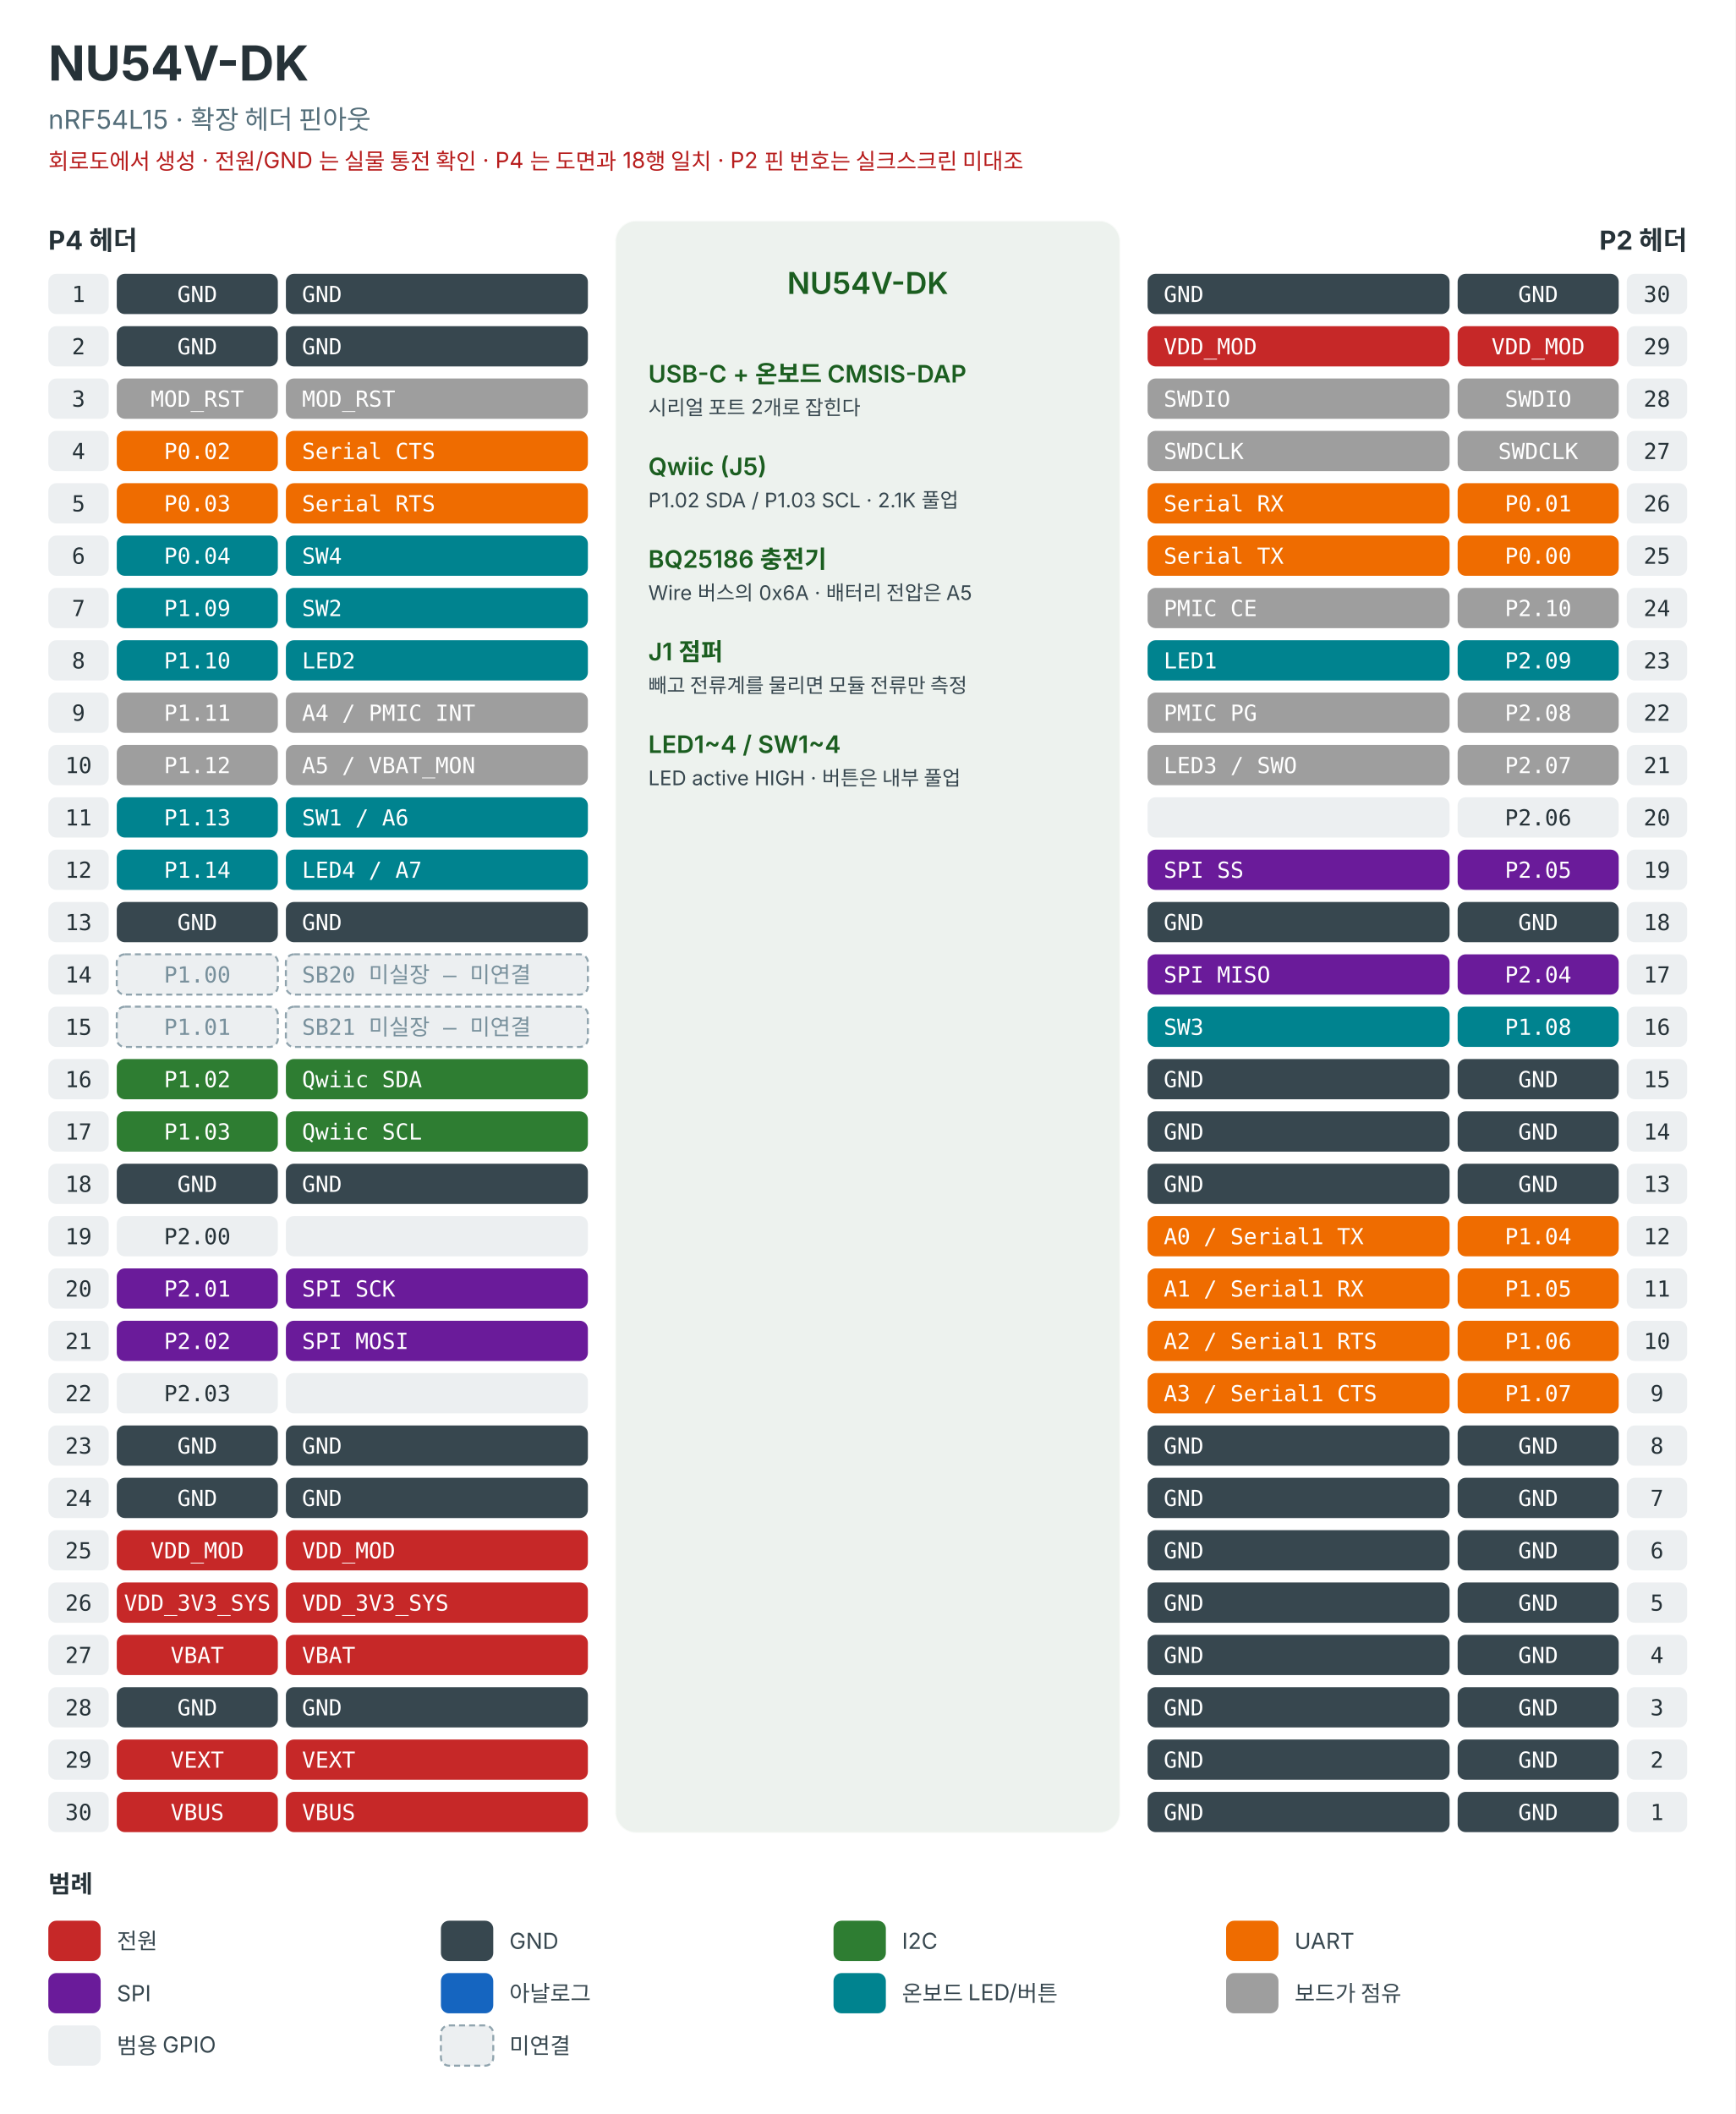
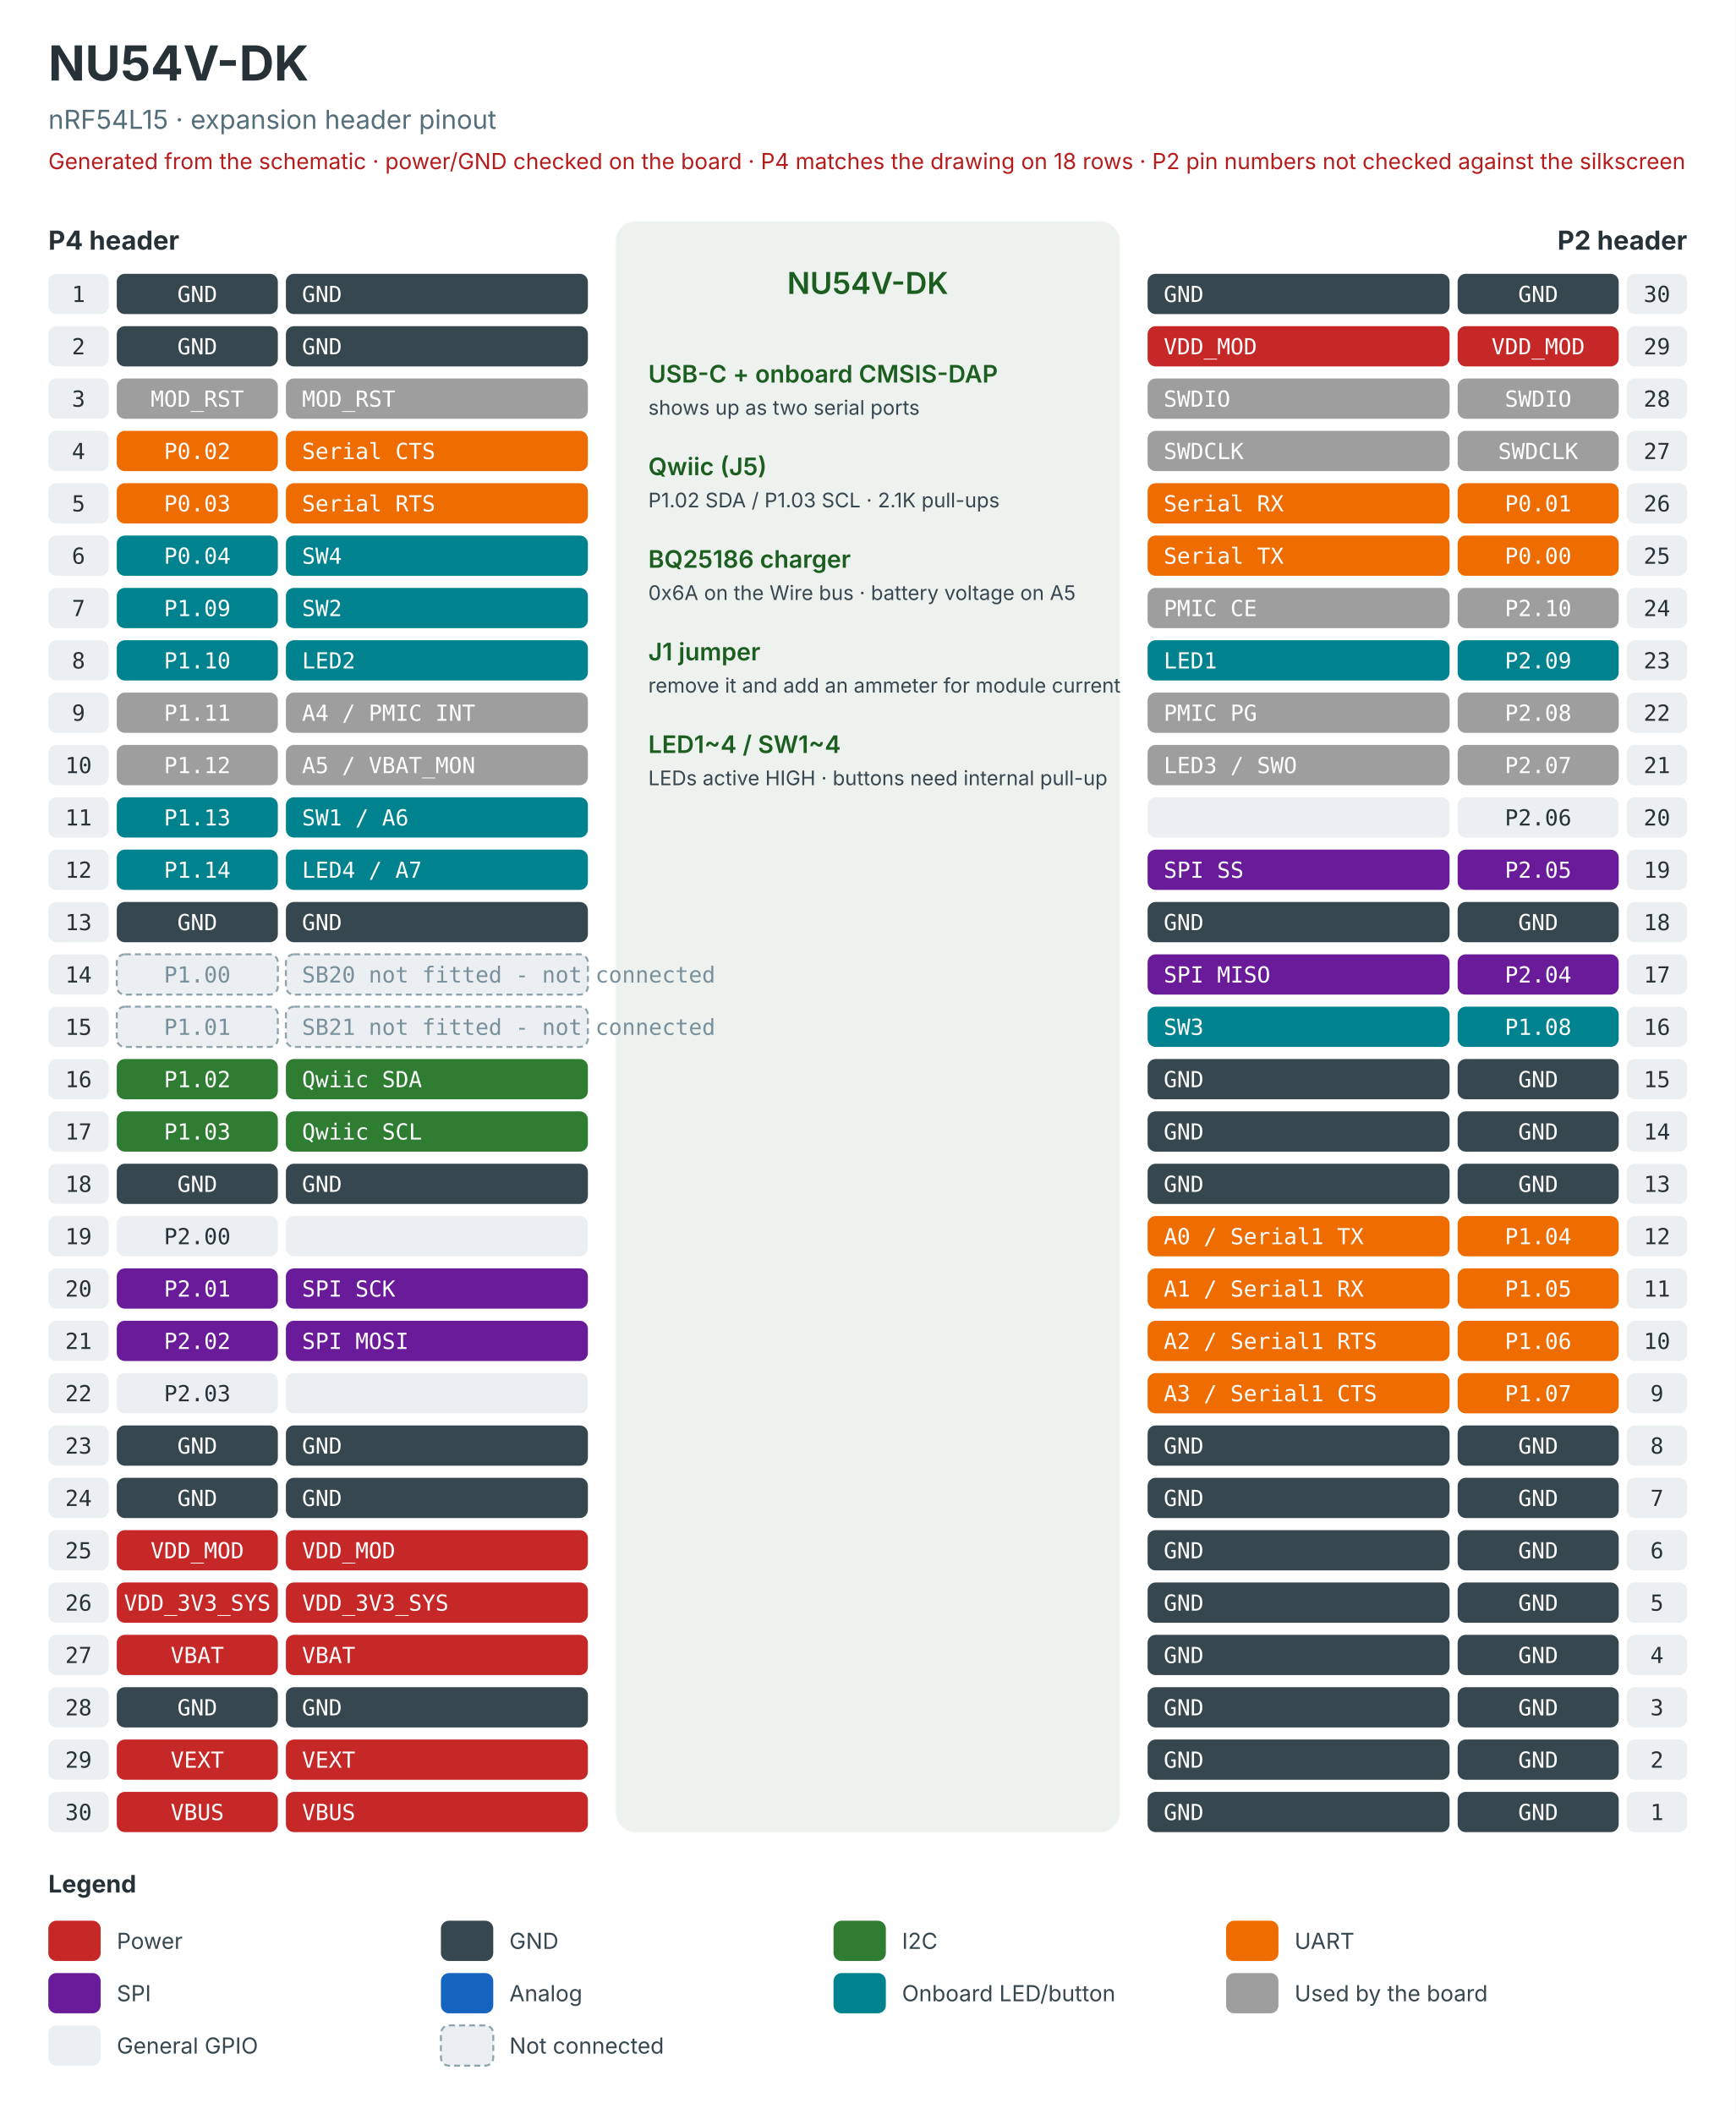
<svg xmlns="http://www.w3.org/2000/svg" width="862" height="1050" viewBox="0 0 862 1050" font-family="system-ui,-apple-system,sans-serif">
  <rect width="862" height="1050" fill="#ffffff" />
  <text x="24" y="40" font-size="24" font-weight="700" fill="#263238">NU54V-DK</text>
-   <text x="24" y="64" font-size="13" fill="#546e7a">nRF54L15 · 확장 헤더 핀아웃</text>
-   <text x="24" y="84" font-size="11" fill="#b71c1c">회로도에서 생성 · 전원/GND 는 실물 통전 확인 · P4 는 도면과 18행 일치 · P2 핀 번호는 실크스크린 미대조</text>
+   <text x="24" y="64" font-size="13" fill="#546e7a">nRF54L15 · expansion header pinout</text>
+   <text x="24" y="84" font-size="11" fill="#b71c1c">Generated from the schematic · power/GND checked on the board · P4 matches the drawing on 18 rows · P2 pin numbers not checked against the silkscreen</text>
  <rect x="306" y="110" width="250" height="800" rx="10" fill="#1b5e20" opacity="0.08" stroke="#1b5e20" stroke-opacity="0.35" />
  <text x="431.0" y="146" text-anchor="middle" font-size="15" font-weight="600" fill="#1b5e20">NU54V-DK</text>
-   <text x="322" y="190" font-size="12" font-weight="600" fill="#1b5e20">USB-C + 온보드 CMSIS-DAP</text>
-   <text x="322" y="206" font-size="10" fill="#37474f">시리얼 포트 2개로 잡힌다</text>
+   <text x="322" y="190" font-size="12" font-weight="600" fill="#1b5e20">USB-C + onboard CMSIS-DAP</text>
+   <text x="322" y="206" font-size="10" fill="#37474f">shows up as two serial ports</text>
  <text x="322" y="236" font-size="12" font-weight="600" fill="#1b5e20">Qwiic (J5)</text>
-   <text x="322" y="252" font-size="10" fill="#37474f">P1.02 SDA / P1.03 SCL · 2.1K 풀업</text>
-   <text x="322" y="282" font-size="12" font-weight="600" fill="#1b5e20">BQ25186 충전기</text>
-   <text x="322" y="298" font-size="10" fill="#37474f">Wire 버스의 0x6A · 배터리 전압은 A5</text>
-   <text x="322" y="328" font-size="12" font-weight="600" fill="#1b5e20">J1 점퍼</text>
-   <text x="322" y="344" font-size="10" fill="#37474f">빼고 전류계를 물리면 모듈 전류만 측정</text>
+   <text x="322" y="252" font-size="10" fill="#37474f">P1.02 SDA / P1.03 SCL · 2.1K pull-ups</text>
+   <text x="322" y="282" font-size="12" font-weight="600" fill="#1b5e20">BQ25186 charger</text>
+   <text x="322" y="298" font-size="10" fill="#37474f">0x6A on the Wire bus · battery voltage on A5</text>
+   <text x="322" y="328" font-size="12" font-weight="600" fill="#1b5e20">J1 jumper</text>
+   <text x="322" y="344" font-size="10" fill="#37474f">remove it and add an ammeter for module current</text>
  <text x="322" y="374" font-size="12" font-weight="600" fill="#1b5e20">LED1~4 / SW1~4</text>
-   <text x="322" y="390" font-size="10" fill="#37474f">LED active HIGH · 버튼은 내부 풀업</text>
-   <text x="24" y="124" text-anchor="start" font-size="13" font-weight="700" fill="#263238">P4 헤더</text>
+   <text x="322" y="390" font-size="10" fill="#37474f">LEDs active HIGH · buttons need internal pull-up</text>
+   <text x="24" y="124" text-anchor="start" font-size="13" font-weight="700" fill="#263238">P4 header</text>
  <rect x="24" y="136" width="30" height="20" rx="4" fill="#eceff1" />
  <text x="39.0" y="150.0" text-anchor="middle" font-family="ui-monospace,Menlo,Consolas,monospace" font-size="11" fill="#263238">1</text>
  <rect x="58" y="136" width="80" height="20" rx="4" fill="#37474f" />
  <text x="98.0" y="150.0" text-anchor="middle" font-family="ui-monospace,Menlo,Consolas,monospace" font-size="11" fill="#ffffff">GND</text>
  <rect x="142" y="136" width="150" height="20" rx="4" fill="#37474f" />
  <text x="150" y="150.0" text-anchor="start" font-family="ui-monospace,Menlo,Consolas,monospace" font-size="11" fill="#ffffff">GND</text>
  <rect x="24" y="162" width="30" height="20" rx="4" fill="#eceff1" />
  <text x="39.0" y="176.0" text-anchor="middle" font-family="ui-monospace,Menlo,Consolas,monospace" font-size="11" fill="#263238">2</text>
  <rect x="58" y="162" width="80" height="20" rx="4" fill="#37474f" />
  <text x="98.0" y="176.0" text-anchor="middle" font-family="ui-monospace,Menlo,Consolas,monospace" font-size="11" fill="#ffffff">GND</text>
  <rect x="142" y="162" width="150" height="20" rx="4" fill="#37474f" />
  <text x="150" y="176.0" text-anchor="start" font-family="ui-monospace,Menlo,Consolas,monospace" font-size="11" fill="#ffffff">GND</text>
  <rect x="24" y="188" width="30" height="20" rx="4" fill="#eceff1" />
  <text x="39.0" y="202.0" text-anchor="middle" font-family="ui-monospace,Menlo,Consolas,monospace" font-size="11" fill="#263238">3</text>
  <rect x="58" y="188" width="80" height="20" rx="4" fill="#9e9e9e" />
  <text x="98.0" y="202.0" text-anchor="middle" font-family="ui-monospace,Menlo,Consolas,monospace" font-size="11" fill="#ffffff">MOD_RST</text>
  <rect x="142" y="188" width="150" height="20" rx="4" fill="#9e9e9e" />
  <text x="150" y="202.0" text-anchor="start" font-family="ui-monospace,Menlo,Consolas,monospace" font-size="11" fill="#ffffff">MOD_RST</text>
  <rect x="24" y="214" width="30" height="20" rx="4" fill="#eceff1" />
  <text x="39.0" y="228.0" text-anchor="middle" font-family="ui-monospace,Menlo,Consolas,monospace" font-size="11" fill="#263238">4</text>
  <rect x="58" y="214" width="80" height="20" rx="4" fill="#ef6c00" />
  <text x="98.0" y="228.0" text-anchor="middle" font-family="ui-monospace,Menlo,Consolas,monospace" font-size="11" fill="#ffffff">P0.02</text>
  <rect x="142" y="214" width="150" height="20" rx="4" fill="#ef6c00" />
  <text x="150" y="228.0" text-anchor="start" font-family="ui-monospace,Menlo,Consolas,monospace" font-size="11" fill="#ffffff">Serial CTS</text>
  <rect x="24" y="240" width="30" height="20" rx="4" fill="#eceff1" />
  <text x="39.0" y="254.0" text-anchor="middle" font-family="ui-monospace,Menlo,Consolas,monospace" font-size="11" fill="#263238">5</text>
  <rect x="58" y="240" width="80" height="20" rx="4" fill="#ef6c00" />
  <text x="98.0" y="254.0" text-anchor="middle" font-family="ui-monospace,Menlo,Consolas,monospace" font-size="11" fill="#ffffff">P0.03</text>
  <rect x="142" y="240" width="150" height="20" rx="4" fill="#ef6c00" />
  <text x="150" y="254.0" text-anchor="start" font-family="ui-monospace,Menlo,Consolas,monospace" font-size="11" fill="#ffffff">Serial RTS</text>
  <rect x="24" y="266" width="30" height="20" rx="4" fill="#eceff1" />
  <text x="39.0" y="280.0" text-anchor="middle" font-family="ui-monospace,Menlo,Consolas,monospace" font-size="11" fill="#263238">6</text>
  <rect x="58" y="266" width="80" height="20" rx="4" fill="#00838f" />
  <text x="98.0" y="280.0" text-anchor="middle" font-family="ui-monospace,Menlo,Consolas,monospace" font-size="11" fill="#ffffff">P0.04</text>
  <rect x="142" y="266" width="150" height="20" rx="4" fill="#00838f" />
  <text x="150" y="280.0" text-anchor="start" font-family="ui-monospace,Menlo,Consolas,monospace" font-size="11" fill="#ffffff">SW4</text>
  <rect x="24" y="292" width="30" height="20" rx="4" fill="#eceff1" />
  <text x="39.0" y="306.0" text-anchor="middle" font-family="ui-monospace,Menlo,Consolas,monospace" font-size="11" fill="#263238">7</text>
  <rect x="58" y="292" width="80" height="20" rx="4" fill="#00838f" />
  <text x="98.0" y="306.0" text-anchor="middle" font-family="ui-monospace,Menlo,Consolas,monospace" font-size="11" fill="#ffffff">P1.09</text>
  <rect x="142" y="292" width="150" height="20" rx="4" fill="#00838f" />
  <text x="150" y="306.0" text-anchor="start" font-family="ui-monospace,Menlo,Consolas,monospace" font-size="11" fill="#ffffff">SW2</text>
  <rect x="24" y="318" width="30" height="20" rx="4" fill="#eceff1" />
  <text x="39.0" y="332.0" text-anchor="middle" font-family="ui-monospace,Menlo,Consolas,monospace" font-size="11" fill="#263238">8</text>
  <rect x="58" y="318" width="80" height="20" rx="4" fill="#00838f" />
  <text x="98.0" y="332.0" text-anchor="middle" font-family="ui-monospace,Menlo,Consolas,monospace" font-size="11" fill="#ffffff">P1.10</text>
  <rect x="142" y="318" width="150" height="20" rx="4" fill="#00838f" />
  <text x="150" y="332.0" text-anchor="start" font-family="ui-monospace,Menlo,Consolas,monospace" font-size="11" fill="#ffffff">LED2</text>
  <rect x="24" y="344" width="30" height="20" rx="4" fill="#eceff1" />
  <text x="39.0" y="358.0" text-anchor="middle" font-family="ui-monospace,Menlo,Consolas,monospace" font-size="11" fill="#263238">9</text>
  <rect x="58" y="344" width="80" height="20" rx="4" fill="#9e9e9e" />
  <text x="98.0" y="358.0" text-anchor="middle" font-family="ui-monospace,Menlo,Consolas,monospace" font-size="11" fill="#ffffff">P1.11</text>
  <rect x="142" y="344" width="150" height="20" rx="4" fill="#9e9e9e" />
  <text x="150" y="358.0" text-anchor="start" font-family="ui-monospace,Menlo,Consolas,monospace" font-size="11" fill="#ffffff">A4 / PMIC INT</text>
  <rect x="24" y="370" width="30" height="20" rx="4" fill="#eceff1" />
  <text x="39.0" y="384.0" text-anchor="middle" font-family="ui-monospace,Menlo,Consolas,monospace" font-size="11" fill="#263238">10</text>
  <rect x="58" y="370" width="80" height="20" rx="4" fill="#9e9e9e" />
  <text x="98.0" y="384.0" text-anchor="middle" font-family="ui-monospace,Menlo,Consolas,monospace" font-size="11" fill="#ffffff">P1.12</text>
  <rect x="142" y="370" width="150" height="20" rx="4" fill="#9e9e9e" />
  <text x="150" y="384.0" text-anchor="start" font-family="ui-monospace,Menlo,Consolas,monospace" font-size="11" fill="#ffffff">A5 / VBAT_MON</text>
  <rect x="24" y="396" width="30" height="20" rx="4" fill="#eceff1" />
  <text x="39.0" y="410.0" text-anchor="middle" font-family="ui-monospace,Menlo,Consolas,monospace" font-size="11" fill="#263238">11</text>
  <rect x="58" y="396" width="80" height="20" rx="4" fill="#00838f" />
  <text x="98.0" y="410.0" text-anchor="middle" font-family="ui-monospace,Menlo,Consolas,monospace" font-size="11" fill="#ffffff">P1.13</text>
  <rect x="142" y="396" width="150" height="20" rx="4" fill="#00838f" />
  <text x="150" y="410.0" text-anchor="start" font-family="ui-monospace,Menlo,Consolas,monospace" font-size="11" fill="#ffffff">SW1 / A6</text>
  <rect x="24" y="422" width="30" height="20" rx="4" fill="#eceff1" />
  <text x="39.0" y="436.0" text-anchor="middle" font-family="ui-monospace,Menlo,Consolas,monospace" font-size="11" fill="#263238">12</text>
  <rect x="58" y="422" width="80" height="20" rx="4" fill="#00838f" />
  <text x="98.0" y="436.0" text-anchor="middle" font-family="ui-monospace,Menlo,Consolas,monospace" font-size="11" fill="#ffffff">P1.14</text>
  <rect x="142" y="422" width="150" height="20" rx="4" fill="#00838f" />
  <text x="150" y="436.0" text-anchor="start" font-family="ui-monospace,Menlo,Consolas,monospace" font-size="11" fill="#ffffff">LED4 / A7</text>
  <rect x="24" y="448" width="30" height="20" rx="4" fill="#eceff1" />
  <text x="39.0" y="462.0" text-anchor="middle" font-family="ui-monospace,Menlo,Consolas,monospace" font-size="11" fill="#263238">13</text>
  <rect x="58" y="448" width="80" height="20" rx="4" fill="#37474f" />
  <text x="98.0" y="462.0" text-anchor="middle" font-family="ui-monospace,Menlo,Consolas,monospace" font-size="11" fill="#ffffff">GND</text>
  <rect x="142" y="448" width="150" height="20" rx="4" fill="#37474f" />
  <text x="150" y="462.0" text-anchor="start" font-family="ui-monospace,Menlo,Consolas,monospace" font-size="11" fill="#ffffff">GND</text>
  <rect x="24" y="474" width="30" height="20" rx="4" fill="#eceff1" />
  <text x="39.0" y="488.0" text-anchor="middle" font-family="ui-monospace,Menlo,Consolas,monospace" font-size="11" fill="#263238">14</text>
  <rect x="58" y="474" width="80" height="20" rx="4" fill="#eceff1" stroke="#90a4ae" stroke-width="1" stroke-dasharray="3 2" />
  <text x="98.0" y="488.0" text-anchor="middle" font-family="ui-monospace,Menlo,Consolas,monospace" font-size="11" fill="#78909c">P1.00</text>
  <rect x="142" y="474" width="150" height="20" rx="4" fill="#eceff1" stroke="#90a4ae" stroke-width="1" stroke-dasharray="3 2" />
-   <text x="150" y="488.0" text-anchor="start" font-family="ui-monospace,Menlo,Consolas,monospace" font-size="11" fill="#78909c">SB20 미실장 — 미연결</text>
+   <text x="150" y="488.0" text-anchor="start" font-family="ui-monospace,Menlo,Consolas,monospace" font-size="11" fill="#78909c">SB20 not fitted - not connected</text>
  <rect x="24" y="500" width="30" height="20" rx="4" fill="#eceff1" />
  <text x="39.0" y="514.0" text-anchor="middle" font-family="ui-monospace,Menlo,Consolas,monospace" font-size="11" fill="#263238">15</text>
  <rect x="58" y="500" width="80" height="20" rx="4" fill="#eceff1" stroke="#90a4ae" stroke-width="1" stroke-dasharray="3 2" />
  <text x="98.0" y="514.0" text-anchor="middle" font-family="ui-monospace,Menlo,Consolas,monospace" font-size="11" fill="#78909c">P1.01</text>
  <rect x="142" y="500" width="150" height="20" rx="4" fill="#eceff1" stroke="#90a4ae" stroke-width="1" stroke-dasharray="3 2" />
-   <text x="150" y="514.0" text-anchor="start" font-family="ui-monospace,Menlo,Consolas,monospace" font-size="11" fill="#78909c">SB21 미실장 — 미연결</text>
+   <text x="150" y="514.0" text-anchor="start" font-family="ui-monospace,Menlo,Consolas,monospace" font-size="11" fill="#78909c">SB21 not fitted - not connected</text>
  <rect x="24" y="526" width="30" height="20" rx="4" fill="#eceff1" />
  <text x="39.0" y="540.0" text-anchor="middle" font-family="ui-monospace,Menlo,Consolas,monospace" font-size="11" fill="#263238">16</text>
  <rect x="58" y="526" width="80" height="20" rx="4" fill="#2e7d32" />
  <text x="98.0" y="540.0" text-anchor="middle" font-family="ui-monospace,Menlo,Consolas,monospace" font-size="11" fill="#ffffff">P1.02</text>
  <rect x="142" y="526" width="150" height="20" rx="4" fill="#2e7d32" />
  <text x="150" y="540.0" text-anchor="start" font-family="ui-monospace,Menlo,Consolas,monospace" font-size="11" fill="#ffffff">Qwiic SDA</text>
  <rect x="24" y="552" width="30" height="20" rx="4" fill="#eceff1" />
  <text x="39.0" y="566.0" text-anchor="middle" font-family="ui-monospace,Menlo,Consolas,monospace" font-size="11" fill="#263238">17</text>
  <rect x="58" y="552" width="80" height="20" rx="4" fill="#2e7d32" />
  <text x="98.0" y="566.0" text-anchor="middle" font-family="ui-monospace,Menlo,Consolas,monospace" font-size="11" fill="#ffffff">P1.03</text>
  <rect x="142" y="552" width="150" height="20" rx="4" fill="#2e7d32" />
  <text x="150" y="566.0" text-anchor="start" font-family="ui-monospace,Menlo,Consolas,monospace" font-size="11" fill="#ffffff">Qwiic SCL</text>
  <rect x="24" y="578" width="30" height="20" rx="4" fill="#eceff1" />
  <text x="39.0" y="592.0" text-anchor="middle" font-family="ui-monospace,Menlo,Consolas,monospace" font-size="11" fill="#263238">18</text>
  <rect x="58" y="578" width="80" height="20" rx="4" fill="#37474f" />
  <text x="98.0" y="592.0" text-anchor="middle" font-family="ui-monospace,Menlo,Consolas,monospace" font-size="11" fill="#ffffff">GND</text>
  <rect x="142" y="578" width="150" height="20" rx="4" fill="#37474f" />
  <text x="150" y="592.0" text-anchor="start" font-family="ui-monospace,Menlo,Consolas,monospace" font-size="11" fill="#ffffff">GND</text>
  <rect x="24" y="604" width="30" height="20" rx="4" fill="#eceff1" />
  <text x="39.0" y="618.0" text-anchor="middle" font-family="ui-monospace,Menlo,Consolas,monospace" font-size="11" fill="#263238">19</text>
  <rect x="58" y="604" width="80" height="20" rx="4" fill="#eceff1" />
  <text x="98.0" y="618.0" text-anchor="middle" font-family="ui-monospace,Menlo,Consolas,monospace" font-size="11" fill="#263238">P2.00</text>
  <rect x="142" y="604" width="150" height="20" rx="4" fill="#eceff1" />
  <text x="150" y="618.0" text-anchor="start" font-family="ui-monospace,Menlo,Consolas,monospace" font-size="11" fill="#263238" />
  <rect x="24" y="630" width="30" height="20" rx="4" fill="#eceff1" />
  <text x="39.0" y="644.0" text-anchor="middle" font-family="ui-monospace,Menlo,Consolas,monospace" font-size="11" fill="#263238">20</text>
  <rect x="58" y="630" width="80" height="20" rx="4" fill="#6a1b9a" />
  <text x="98.0" y="644.0" text-anchor="middle" font-family="ui-monospace,Menlo,Consolas,monospace" font-size="11" fill="#ffffff">P2.01</text>
  <rect x="142" y="630" width="150" height="20" rx="4" fill="#6a1b9a" />
  <text x="150" y="644.0" text-anchor="start" font-family="ui-monospace,Menlo,Consolas,monospace" font-size="11" fill="#ffffff">SPI SCK</text>
  <rect x="24" y="656" width="30" height="20" rx="4" fill="#eceff1" />
  <text x="39.0" y="670.0" text-anchor="middle" font-family="ui-monospace,Menlo,Consolas,monospace" font-size="11" fill="#263238">21</text>
  <rect x="58" y="656" width="80" height="20" rx="4" fill="#6a1b9a" />
  <text x="98.0" y="670.0" text-anchor="middle" font-family="ui-monospace,Menlo,Consolas,monospace" font-size="11" fill="#ffffff">P2.02</text>
  <rect x="142" y="656" width="150" height="20" rx="4" fill="#6a1b9a" />
  <text x="150" y="670.0" text-anchor="start" font-family="ui-monospace,Menlo,Consolas,monospace" font-size="11" fill="#ffffff">SPI MOSI</text>
  <rect x="24" y="682" width="30" height="20" rx="4" fill="#eceff1" />
  <text x="39.0" y="696.0" text-anchor="middle" font-family="ui-monospace,Menlo,Consolas,monospace" font-size="11" fill="#263238">22</text>
  <rect x="58" y="682" width="80" height="20" rx="4" fill="#eceff1" />
  <text x="98.0" y="696.0" text-anchor="middle" font-family="ui-monospace,Menlo,Consolas,monospace" font-size="11" fill="#263238">P2.03</text>
  <rect x="142" y="682" width="150" height="20" rx="4" fill="#eceff1" />
  <text x="150" y="696.0" text-anchor="start" font-family="ui-monospace,Menlo,Consolas,monospace" font-size="11" fill="#263238" />
  <rect x="24" y="708" width="30" height="20" rx="4" fill="#eceff1" />
  <text x="39.0" y="722.0" text-anchor="middle" font-family="ui-monospace,Menlo,Consolas,monospace" font-size="11" fill="#263238">23</text>
  <rect x="58" y="708" width="80" height="20" rx="4" fill="#37474f" />
  <text x="98.0" y="722.0" text-anchor="middle" font-family="ui-monospace,Menlo,Consolas,monospace" font-size="11" fill="#ffffff">GND</text>
  <rect x="142" y="708" width="150" height="20" rx="4" fill="#37474f" />
  <text x="150" y="722.0" text-anchor="start" font-family="ui-monospace,Menlo,Consolas,monospace" font-size="11" fill="#ffffff">GND</text>
  <rect x="24" y="734" width="30" height="20" rx="4" fill="#eceff1" />
  <text x="39.0" y="748.0" text-anchor="middle" font-family="ui-monospace,Menlo,Consolas,monospace" font-size="11" fill="#263238">24</text>
  <rect x="58" y="734" width="80" height="20" rx="4" fill="#37474f" />
  <text x="98.0" y="748.0" text-anchor="middle" font-family="ui-monospace,Menlo,Consolas,monospace" font-size="11" fill="#ffffff">GND</text>
  <rect x="142" y="734" width="150" height="20" rx="4" fill="#37474f" />
  <text x="150" y="748.0" text-anchor="start" font-family="ui-monospace,Menlo,Consolas,monospace" font-size="11" fill="#ffffff">GND</text>
  <rect x="24" y="760" width="30" height="20" rx="4" fill="#eceff1" />
  <text x="39.0" y="774.0" text-anchor="middle" font-family="ui-monospace,Menlo,Consolas,monospace" font-size="11" fill="#263238">25</text>
  <rect x="58" y="760" width="80" height="20" rx="4" fill="#c62828" />
  <text x="98.0" y="774.0" text-anchor="middle" font-family="ui-monospace,Menlo,Consolas,monospace" font-size="11" fill="#ffffff">VDD_MOD</text>
  <rect x="142" y="760" width="150" height="20" rx="4" fill="#c62828" />
  <text x="150" y="774.0" text-anchor="start" font-family="ui-monospace,Menlo,Consolas,monospace" font-size="11" fill="#ffffff">VDD_MOD</text>
  <rect x="24" y="786" width="30" height="20" rx="4" fill="#eceff1" />
  <text x="39.0" y="800.0" text-anchor="middle" font-family="ui-monospace,Menlo,Consolas,monospace" font-size="11" fill="#263238">26</text>
  <rect x="58" y="786" width="80" height="20" rx="4" fill="#c62828" />
  <text x="98.0" y="800.0" text-anchor="middle" font-family="ui-monospace,Menlo,Consolas,monospace" font-size="11" fill="#ffffff">VDD_3V3_SYS</text>
  <rect x="142" y="786" width="150" height="20" rx="4" fill="#c62828" />
  <text x="150" y="800.0" text-anchor="start" font-family="ui-monospace,Menlo,Consolas,monospace" font-size="11" fill="#ffffff">VDD_3V3_SYS</text>
  <rect x="24" y="812" width="30" height="20" rx="4" fill="#eceff1" />
  <text x="39.0" y="826.0" text-anchor="middle" font-family="ui-monospace,Menlo,Consolas,monospace" font-size="11" fill="#263238">27</text>
  <rect x="58" y="812" width="80" height="20" rx="4" fill="#c62828" />
  <text x="98.0" y="826.0" text-anchor="middle" font-family="ui-monospace,Menlo,Consolas,monospace" font-size="11" fill="#ffffff">VBAT</text>
  <rect x="142" y="812" width="150" height="20" rx="4" fill="#c62828" />
  <text x="150" y="826.0" text-anchor="start" font-family="ui-monospace,Menlo,Consolas,monospace" font-size="11" fill="#ffffff">VBAT</text>
  <rect x="24" y="838" width="30" height="20" rx="4" fill="#eceff1" />
  <text x="39.0" y="852.0" text-anchor="middle" font-family="ui-monospace,Menlo,Consolas,monospace" font-size="11" fill="#263238">28</text>
  <rect x="58" y="838" width="80" height="20" rx="4" fill="#37474f" />
  <text x="98.0" y="852.0" text-anchor="middle" font-family="ui-monospace,Menlo,Consolas,monospace" font-size="11" fill="#ffffff">GND</text>
  <rect x="142" y="838" width="150" height="20" rx="4" fill="#37474f" />
  <text x="150" y="852.0" text-anchor="start" font-family="ui-monospace,Menlo,Consolas,monospace" font-size="11" fill="#ffffff">GND</text>
  <rect x="24" y="864" width="30" height="20" rx="4" fill="#eceff1" />
  <text x="39.0" y="878.0" text-anchor="middle" font-family="ui-monospace,Menlo,Consolas,monospace" font-size="11" fill="#263238">29</text>
  <rect x="58" y="864" width="80" height="20" rx="4" fill="#c62828" />
  <text x="98.0" y="878.0" text-anchor="middle" font-family="ui-monospace,Menlo,Consolas,monospace" font-size="11" fill="#ffffff">VEXT</text>
  <rect x="142" y="864" width="150" height="20" rx="4" fill="#c62828" />
  <text x="150" y="878.0" text-anchor="start" font-family="ui-monospace,Menlo,Consolas,monospace" font-size="11" fill="#ffffff">VEXT</text>
  <rect x="24" y="890" width="30" height="20" rx="4" fill="#eceff1" />
  <text x="39.0" y="904.0" text-anchor="middle" font-family="ui-monospace,Menlo,Consolas,monospace" font-size="11" fill="#263238">30</text>
  <rect x="58" y="890" width="80" height="20" rx="4" fill="#c62828" />
  <text x="98.0" y="904.0" text-anchor="middle" font-family="ui-monospace,Menlo,Consolas,monospace" font-size="11" fill="#ffffff">VBUS</text>
  <rect x="142" y="890" width="150" height="20" rx="4" fill="#c62828" />
  <text x="150" y="904.0" text-anchor="start" font-family="ui-monospace,Menlo,Consolas,monospace" font-size="11" fill="#ffffff">VBUS</text>
-   <text x="838" y="124" text-anchor="end" font-size="13" font-weight="700" fill="#263238">P2 헤더</text>
+   <text x="838" y="124" text-anchor="end" font-size="13" font-weight="700" fill="#263238">P2 header</text>
  <rect x="808" y="136" width="30" height="20" rx="4" fill="#eceff1" />
  <text x="823.0" y="150.0" text-anchor="middle" font-family="ui-monospace,Menlo,Consolas,monospace" font-size="11" fill="#263238">30</text>
  <rect x="724" y="136" width="80" height="20" rx="4" fill="#37474f" />
  <text x="764.0" y="150.0" text-anchor="middle" font-family="ui-monospace,Menlo,Consolas,monospace" font-size="11" fill="#ffffff">GND</text>
  <rect x="570" y="136" width="150" height="20" rx="4" fill="#37474f" />
  <text x="578" y="150.0" text-anchor="start" font-family="ui-monospace,Menlo,Consolas,monospace" font-size="11" fill="#ffffff">GND</text>
  <rect x="808" y="162" width="30" height="20" rx="4" fill="#eceff1" />
  <text x="823.0" y="176.0" text-anchor="middle" font-family="ui-monospace,Menlo,Consolas,monospace" font-size="11" fill="#263238">29</text>
  <rect x="724" y="162" width="80" height="20" rx="4" fill="#c62828" />
  <text x="764.0" y="176.0" text-anchor="middle" font-family="ui-monospace,Menlo,Consolas,monospace" font-size="11" fill="#ffffff">VDD_MOD</text>
  <rect x="570" y="162" width="150" height="20" rx="4" fill="#c62828" />
  <text x="578" y="176.0" text-anchor="start" font-family="ui-monospace,Menlo,Consolas,monospace" font-size="11" fill="#ffffff">VDD_MOD</text>
  <rect x="808" y="188" width="30" height="20" rx="4" fill="#eceff1" />
  <text x="823.0" y="202.0" text-anchor="middle" font-family="ui-monospace,Menlo,Consolas,monospace" font-size="11" fill="#263238">28</text>
  <rect x="724" y="188" width="80" height="20" rx="4" fill="#9e9e9e" />
  <text x="764.0" y="202.0" text-anchor="middle" font-family="ui-monospace,Menlo,Consolas,monospace" font-size="11" fill="#ffffff">SWDIO</text>
  <rect x="570" y="188" width="150" height="20" rx="4" fill="#9e9e9e" />
  <text x="578" y="202.0" text-anchor="start" font-family="ui-monospace,Menlo,Consolas,monospace" font-size="11" fill="#ffffff">SWDIO</text>
  <rect x="808" y="214" width="30" height="20" rx="4" fill="#eceff1" />
  <text x="823.0" y="228.0" text-anchor="middle" font-family="ui-monospace,Menlo,Consolas,monospace" font-size="11" fill="#263238">27</text>
  <rect x="724" y="214" width="80" height="20" rx="4" fill="#9e9e9e" />
  <text x="764.0" y="228.0" text-anchor="middle" font-family="ui-monospace,Menlo,Consolas,monospace" font-size="11" fill="#ffffff">SWDCLK</text>
  <rect x="570" y="214" width="150" height="20" rx="4" fill="#9e9e9e" />
  <text x="578" y="228.0" text-anchor="start" font-family="ui-monospace,Menlo,Consolas,monospace" font-size="11" fill="#ffffff">SWDCLK</text>
  <rect x="808" y="240" width="30" height="20" rx="4" fill="#eceff1" />
  <text x="823.0" y="254.0" text-anchor="middle" font-family="ui-monospace,Menlo,Consolas,monospace" font-size="11" fill="#263238">26</text>
  <rect x="724" y="240" width="80" height="20" rx="4" fill="#ef6c00" />
  <text x="764.0" y="254.0" text-anchor="middle" font-family="ui-monospace,Menlo,Consolas,monospace" font-size="11" fill="#ffffff">P0.01</text>
  <rect x="570" y="240" width="150" height="20" rx="4" fill="#ef6c00" />
  <text x="578" y="254.0" text-anchor="start" font-family="ui-monospace,Menlo,Consolas,monospace" font-size="11" fill="#ffffff">Serial RX</text>
  <rect x="808" y="266" width="30" height="20" rx="4" fill="#eceff1" />
  <text x="823.0" y="280.0" text-anchor="middle" font-family="ui-monospace,Menlo,Consolas,monospace" font-size="11" fill="#263238">25</text>
  <rect x="724" y="266" width="80" height="20" rx="4" fill="#ef6c00" />
  <text x="764.0" y="280.0" text-anchor="middle" font-family="ui-monospace,Menlo,Consolas,monospace" font-size="11" fill="#ffffff">P0.00</text>
  <rect x="570" y="266" width="150" height="20" rx="4" fill="#ef6c00" />
  <text x="578" y="280.0" text-anchor="start" font-family="ui-monospace,Menlo,Consolas,monospace" font-size="11" fill="#ffffff">Serial TX</text>
  <rect x="808" y="292" width="30" height="20" rx="4" fill="#eceff1" />
  <text x="823.0" y="306.0" text-anchor="middle" font-family="ui-monospace,Menlo,Consolas,monospace" font-size="11" fill="#263238">24</text>
  <rect x="724" y="292" width="80" height="20" rx="4" fill="#9e9e9e" />
  <text x="764.0" y="306.0" text-anchor="middle" font-family="ui-monospace,Menlo,Consolas,monospace" font-size="11" fill="#ffffff">P2.10</text>
  <rect x="570" y="292" width="150" height="20" rx="4" fill="#9e9e9e" />
  <text x="578" y="306.0" text-anchor="start" font-family="ui-monospace,Menlo,Consolas,monospace" font-size="11" fill="#ffffff">PMIC CE</text>
  <rect x="808" y="318" width="30" height="20" rx="4" fill="#eceff1" />
  <text x="823.0" y="332.0" text-anchor="middle" font-family="ui-monospace,Menlo,Consolas,monospace" font-size="11" fill="#263238">23</text>
  <rect x="724" y="318" width="80" height="20" rx="4" fill="#00838f" />
  <text x="764.0" y="332.0" text-anchor="middle" font-family="ui-monospace,Menlo,Consolas,monospace" font-size="11" fill="#ffffff">P2.09</text>
  <rect x="570" y="318" width="150" height="20" rx="4" fill="#00838f" />
  <text x="578" y="332.0" text-anchor="start" font-family="ui-monospace,Menlo,Consolas,monospace" font-size="11" fill="#ffffff">LED1</text>
  <rect x="808" y="344" width="30" height="20" rx="4" fill="#eceff1" />
  <text x="823.0" y="358.0" text-anchor="middle" font-family="ui-monospace,Menlo,Consolas,monospace" font-size="11" fill="#263238">22</text>
  <rect x="724" y="344" width="80" height="20" rx="4" fill="#9e9e9e" />
  <text x="764.0" y="358.0" text-anchor="middle" font-family="ui-monospace,Menlo,Consolas,monospace" font-size="11" fill="#ffffff">P2.08</text>
  <rect x="570" y="344" width="150" height="20" rx="4" fill="#9e9e9e" />
  <text x="578" y="358.0" text-anchor="start" font-family="ui-monospace,Menlo,Consolas,monospace" font-size="11" fill="#ffffff">PMIC PG</text>
  <rect x="808" y="370" width="30" height="20" rx="4" fill="#eceff1" />
  <text x="823.0" y="384.0" text-anchor="middle" font-family="ui-monospace,Menlo,Consolas,monospace" font-size="11" fill="#263238">21</text>
  <rect x="724" y="370" width="80" height="20" rx="4" fill="#9e9e9e" />
  <text x="764.0" y="384.0" text-anchor="middle" font-family="ui-monospace,Menlo,Consolas,monospace" font-size="11" fill="#ffffff">P2.07</text>
  <rect x="570" y="370" width="150" height="20" rx="4" fill="#9e9e9e" />
  <text x="578" y="384.0" text-anchor="start" font-family="ui-monospace,Menlo,Consolas,monospace" font-size="11" fill="#ffffff">LED3 / SWO</text>
  <rect x="808" y="396" width="30" height="20" rx="4" fill="#eceff1" />
  <text x="823.0" y="410.0" text-anchor="middle" font-family="ui-monospace,Menlo,Consolas,monospace" font-size="11" fill="#263238">20</text>
  <rect x="724" y="396" width="80" height="20" rx="4" fill="#eceff1" />
  <text x="764.0" y="410.0" text-anchor="middle" font-family="ui-monospace,Menlo,Consolas,monospace" font-size="11" fill="#263238">P2.06</text>
  <rect x="570" y="396" width="150" height="20" rx="4" fill="#eceff1" />
  <text x="578" y="410.0" text-anchor="start" font-family="ui-monospace,Menlo,Consolas,monospace" font-size="11" fill="#263238" />
  <rect x="808" y="422" width="30" height="20" rx="4" fill="#eceff1" />
  <text x="823.0" y="436.0" text-anchor="middle" font-family="ui-monospace,Menlo,Consolas,monospace" font-size="11" fill="#263238">19</text>
  <rect x="724" y="422" width="80" height="20" rx="4" fill="#6a1b9a" />
  <text x="764.0" y="436.0" text-anchor="middle" font-family="ui-monospace,Menlo,Consolas,monospace" font-size="11" fill="#ffffff">P2.05</text>
  <rect x="570" y="422" width="150" height="20" rx="4" fill="#6a1b9a" />
  <text x="578" y="436.0" text-anchor="start" font-family="ui-monospace,Menlo,Consolas,monospace" font-size="11" fill="#ffffff">SPI SS</text>
  <rect x="808" y="448" width="30" height="20" rx="4" fill="#eceff1" />
  <text x="823.0" y="462.0" text-anchor="middle" font-family="ui-monospace,Menlo,Consolas,monospace" font-size="11" fill="#263238">18</text>
  <rect x="724" y="448" width="80" height="20" rx="4" fill="#37474f" />
  <text x="764.0" y="462.0" text-anchor="middle" font-family="ui-monospace,Menlo,Consolas,monospace" font-size="11" fill="#ffffff">GND</text>
  <rect x="570" y="448" width="150" height="20" rx="4" fill="#37474f" />
  <text x="578" y="462.0" text-anchor="start" font-family="ui-monospace,Menlo,Consolas,monospace" font-size="11" fill="#ffffff">GND</text>
  <rect x="808" y="474" width="30" height="20" rx="4" fill="#eceff1" />
  <text x="823.0" y="488.0" text-anchor="middle" font-family="ui-monospace,Menlo,Consolas,monospace" font-size="11" fill="#263238">17</text>
  <rect x="724" y="474" width="80" height="20" rx="4" fill="#6a1b9a" />
  <text x="764.0" y="488.0" text-anchor="middle" font-family="ui-monospace,Menlo,Consolas,monospace" font-size="11" fill="#ffffff">P2.04</text>
  <rect x="570" y="474" width="150" height="20" rx="4" fill="#6a1b9a" />
  <text x="578" y="488.0" text-anchor="start" font-family="ui-monospace,Menlo,Consolas,monospace" font-size="11" fill="#ffffff">SPI MISO</text>
  <rect x="808" y="500" width="30" height="20" rx="4" fill="#eceff1" />
  <text x="823.0" y="514.0" text-anchor="middle" font-family="ui-monospace,Menlo,Consolas,monospace" font-size="11" fill="#263238">16</text>
  <rect x="724" y="500" width="80" height="20" rx="4" fill="#00838f" />
  <text x="764.0" y="514.0" text-anchor="middle" font-family="ui-monospace,Menlo,Consolas,monospace" font-size="11" fill="#ffffff">P1.08</text>
  <rect x="570" y="500" width="150" height="20" rx="4" fill="#00838f" />
  <text x="578" y="514.0" text-anchor="start" font-family="ui-monospace,Menlo,Consolas,monospace" font-size="11" fill="#ffffff">SW3</text>
  <rect x="808" y="526" width="30" height="20" rx="4" fill="#eceff1" />
  <text x="823.0" y="540.0" text-anchor="middle" font-family="ui-monospace,Menlo,Consolas,monospace" font-size="11" fill="#263238">15</text>
  <rect x="724" y="526" width="80" height="20" rx="4" fill="#37474f" />
  <text x="764.0" y="540.0" text-anchor="middle" font-family="ui-monospace,Menlo,Consolas,monospace" font-size="11" fill="#ffffff">GND</text>
  <rect x="570" y="526" width="150" height="20" rx="4" fill="#37474f" />
  <text x="578" y="540.0" text-anchor="start" font-family="ui-monospace,Menlo,Consolas,monospace" font-size="11" fill="#ffffff">GND</text>
  <rect x="808" y="552" width="30" height="20" rx="4" fill="#eceff1" />
  <text x="823.0" y="566.0" text-anchor="middle" font-family="ui-monospace,Menlo,Consolas,monospace" font-size="11" fill="#263238">14</text>
  <rect x="724" y="552" width="80" height="20" rx="4" fill="#37474f" />
  <text x="764.0" y="566.0" text-anchor="middle" font-family="ui-monospace,Menlo,Consolas,monospace" font-size="11" fill="#ffffff">GND</text>
  <rect x="570" y="552" width="150" height="20" rx="4" fill="#37474f" />
  <text x="578" y="566.0" text-anchor="start" font-family="ui-monospace,Menlo,Consolas,monospace" font-size="11" fill="#ffffff">GND</text>
  <rect x="808" y="578" width="30" height="20" rx="4" fill="#eceff1" />
  <text x="823.0" y="592.0" text-anchor="middle" font-family="ui-monospace,Menlo,Consolas,monospace" font-size="11" fill="#263238">13</text>
  <rect x="724" y="578" width="80" height="20" rx="4" fill="#37474f" />
  <text x="764.0" y="592.0" text-anchor="middle" font-family="ui-monospace,Menlo,Consolas,monospace" font-size="11" fill="#ffffff">GND</text>
  <rect x="570" y="578" width="150" height="20" rx="4" fill="#37474f" />
  <text x="578" y="592.0" text-anchor="start" font-family="ui-monospace,Menlo,Consolas,monospace" font-size="11" fill="#ffffff">GND</text>
  <rect x="808" y="604" width="30" height="20" rx="4" fill="#eceff1" />
  <text x="823.0" y="618.0" text-anchor="middle" font-family="ui-monospace,Menlo,Consolas,monospace" font-size="11" fill="#263238">12</text>
  <rect x="724" y="604" width="80" height="20" rx="4" fill="#ef6c00" />
  <text x="764.0" y="618.0" text-anchor="middle" font-family="ui-monospace,Menlo,Consolas,monospace" font-size="11" fill="#ffffff">P1.04</text>
  <rect x="570" y="604" width="150" height="20" rx="4" fill="#ef6c00" />
  <text x="578" y="618.0" text-anchor="start" font-family="ui-monospace,Menlo,Consolas,monospace" font-size="11" fill="#ffffff">A0 / Serial1 TX</text>
  <rect x="808" y="630" width="30" height="20" rx="4" fill="#eceff1" />
  <text x="823.0" y="644.0" text-anchor="middle" font-family="ui-monospace,Menlo,Consolas,monospace" font-size="11" fill="#263238">11</text>
  <rect x="724" y="630" width="80" height="20" rx="4" fill="#ef6c00" />
  <text x="764.0" y="644.0" text-anchor="middle" font-family="ui-monospace,Menlo,Consolas,monospace" font-size="11" fill="#ffffff">P1.05</text>
  <rect x="570" y="630" width="150" height="20" rx="4" fill="#ef6c00" />
  <text x="578" y="644.0" text-anchor="start" font-family="ui-monospace,Menlo,Consolas,monospace" font-size="11" fill="#ffffff">A1 / Serial1 RX</text>
  <rect x="808" y="656" width="30" height="20" rx="4" fill="#eceff1" />
  <text x="823.0" y="670.0" text-anchor="middle" font-family="ui-monospace,Menlo,Consolas,monospace" font-size="11" fill="#263238">10</text>
  <rect x="724" y="656" width="80" height="20" rx="4" fill="#ef6c00" />
  <text x="764.0" y="670.0" text-anchor="middle" font-family="ui-monospace,Menlo,Consolas,monospace" font-size="11" fill="#ffffff">P1.06</text>
  <rect x="570" y="656" width="150" height="20" rx="4" fill="#ef6c00" />
  <text x="578" y="670.0" text-anchor="start" font-family="ui-monospace,Menlo,Consolas,monospace" font-size="11" fill="#ffffff">A2 / Serial1 RTS</text>
  <rect x="808" y="682" width="30" height="20" rx="4" fill="#eceff1" />
  <text x="823.0" y="696.0" text-anchor="middle" font-family="ui-monospace,Menlo,Consolas,monospace" font-size="11" fill="#263238">9</text>
  <rect x="724" y="682" width="80" height="20" rx="4" fill="#ef6c00" />
  <text x="764.0" y="696.0" text-anchor="middle" font-family="ui-monospace,Menlo,Consolas,monospace" font-size="11" fill="#ffffff">P1.07</text>
  <rect x="570" y="682" width="150" height="20" rx="4" fill="#ef6c00" />
  <text x="578" y="696.0" text-anchor="start" font-family="ui-monospace,Menlo,Consolas,monospace" font-size="11" fill="#ffffff">A3 / Serial1 CTS</text>
  <rect x="808" y="708" width="30" height="20" rx="4" fill="#eceff1" />
  <text x="823.0" y="722.0" text-anchor="middle" font-family="ui-monospace,Menlo,Consolas,monospace" font-size="11" fill="#263238">8</text>
  <rect x="724" y="708" width="80" height="20" rx="4" fill="#37474f" />
  <text x="764.0" y="722.0" text-anchor="middle" font-family="ui-monospace,Menlo,Consolas,monospace" font-size="11" fill="#ffffff">GND</text>
  <rect x="570" y="708" width="150" height="20" rx="4" fill="#37474f" />
  <text x="578" y="722.0" text-anchor="start" font-family="ui-monospace,Menlo,Consolas,monospace" font-size="11" fill="#ffffff">GND</text>
  <rect x="808" y="734" width="30" height="20" rx="4" fill="#eceff1" />
  <text x="823.0" y="748.0" text-anchor="middle" font-family="ui-monospace,Menlo,Consolas,monospace" font-size="11" fill="#263238">7</text>
  <rect x="724" y="734" width="80" height="20" rx="4" fill="#37474f" />
  <text x="764.0" y="748.0" text-anchor="middle" font-family="ui-monospace,Menlo,Consolas,monospace" font-size="11" fill="#ffffff">GND</text>
  <rect x="570" y="734" width="150" height="20" rx="4" fill="#37474f" />
  <text x="578" y="748.0" text-anchor="start" font-family="ui-monospace,Menlo,Consolas,monospace" font-size="11" fill="#ffffff">GND</text>
  <rect x="808" y="760" width="30" height="20" rx="4" fill="#eceff1" />
  <text x="823.0" y="774.0" text-anchor="middle" font-family="ui-monospace,Menlo,Consolas,monospace" font-size="11" fill="#263238">6</text>
  <rect x="724" y="760" width="80" height="20" rx="4" fill="#37474f" />
  <text x="764.0" y="774.0" text-anchor="middle" font-family="ui-monospace,Menlo,Consolas,monospace" font-size="11" fill="#ffffff">GND</text>
  <rect x="570" y="760" width="150" height="20" rx="4" fill="#37474f" />
  <text x="578" y="774.0" text-anchor="start" font-family="ui-monospace,Menlo,Consolas,monospace" font-size="11" fill="#ffffff">GND</text>
  <rect x="808" y="786" width="30" height="20" rx="4" fill="#eceff1" />
  <text x="823.0" y="800.0" text-anchor="middle" font-family="ui-monospace,Menlo,Consolas,monospace" font-size="11" fill="#263238">5</text>
  <rect x="724" y="786" width="80" height="20" rx="4" fill="#37474f" />
  <text x="764.0" y="800.0" text-anchor="middle" font-family="ui-monospace,Menlo,Consolas,monospace" font-size="11" fill="#ffffff">GND</text>
  <rect x="570" y="786" width="150" height="20" rx="4" fill="#37474f" />
  <text x="578" y="800.0" text-anchor="start" font-family="ui-monospace,Menlo,Consolas,monospace" font-size="11" fill="#ffffff">GND</text>
  <rect x="808" y="812" width="30" height="20" rx="4" fill="#eceff1" />
  <text x="823.0" y="826.0" text-anchor="middle" font-family="ui-monospace,Menlo,Consolas,monospace" font-size="11" fill="#263238">4</text>
  <rect x="724" y="812" width="80" height="20" rx="4" fill="#37474f" />
  <text x="764.0" y="826.0" text-anchor="middle" font-family="ui-monospace,Menlo,Consolas,monospace" font-size="11" fill="#ffffff">GND</text>
  <rect x="570" y="812" width="150" height="20" rx="4" fill="#37474f" />
  <text x="578" y="826.0" text-anchor="start" font-family="ui-monospace,Menlo,Consolas,monospace" font-size="11" fill="#ffffff">GND</text>
  <rect x="808" y="838" width="30" height="20" rx="4" fill="#eceff1" />
  <text x="823.0" y="852.0" text-anchor="middle" font-family="ui-monospace,Menlo,Consolas,monospace" font-size="11" fill="#263238">3</text>
  <rect x="724" y="838" width="80" height="20" rx="4" fill="#37474f" />
  <text x="764.0" y="852.0" text-anchor="middle" font-family="ui-monospace,Menlo,Consolas,monospace" font-size="11" fill="#ffffff">GND</text>
  <rect x="570" y="838" width="150" height="20" rx="4" fill="#37474f" />
  <text x="578" y="852.0" text-anchor="start" font-family="ui-monospace,Menlo,Consolas,monospace" font-size="11" fill="#ffffff">GND</text>
  <rect x="808" y="864" width="30" height="20" rx="4" fill="#eceff1" />
  <text x="823.0" y="878.0" text-anchor="middle" font-family="ui-monospace,Menlo,Consolas,monospace" font-size="11" fill="#263238">2</text>
  <rect x="724" y="864" width="80" height="20" rx="4" fill="#37474f" />
  <text x="764.0" y="878.0" text-anchor="middle" font-family="ui-monospace,Menlo,Consolas,monospace" font-size="11" fill="#ffffff">GND</text>
  <rect x="570" y="864" width="150" height="20" rx="4" fill="#37474f" />
  <text x="578" y="878.0" text-anchor="start" font-family="ui-monospace,Menlo,Consolas,monospace" font-size="11" fill="#ffffff">GND</text>
  <rect x="808" y="890" width="30" height="20" rx="4" fill="#eceff1" />
  <text x="823.0" y="904.0" text-anchor="middle" font-family="ui-monospace,Menlo,Consolas,monospace" font-size="11" fill="#263238">1</text>
  <rect x="724" y="890" width="80" height="20" rx="4" fill="#37474f" />
  <text x="764.0" y="904.0" text-anchor="middle" font-family="ui-monospace,Menlo,Consolas,monospace" font-size="11" fill="#ffffff">GND</text>
  <rect x="570" y="890" width="150" height="20" rx="4" fill="#37474f" />
  <text x="578" y="904.0" text-anchor="start" font-family="ui-monospace,Menlo,Consolas,monospace" font-size="11" fill="#ffffff">GND</text>
-   <text x="24" y="940" font-size="12" font-weight="700" fill="#263238">범례</text>
+   <text x="24" y="940" font-size="12" font-weight="700" fill="#263238">Legend</text>
  <rect x="24" y="954" width="26" height="20" rx="4" fill="#c62828" />
  <text x="37.0" y="968.0" text-anchor="middle" font-family="ui-monospace,Menlo,Consolas,monospace" font-size="11" fill="#ffffff" />
-   <text x="58" y="968" font-size="11" fill="#37474f">전원</text>
+   <text x="58" y="968" font-size="11" fill="#37474f">Power</text>
  <rect x="219" y="954" width="26" height="20" rx="4" fill="#37474f" />
  <text x="232.0" y="968.0" text-anchor="middle" font-family="ui-monospace,Menlo,Consolas,monospace" font-size="11" fill="#ffffff" />
  <text x="253" y="968" font-size="11" fill="#37474f">GND</text>
  <rect x="414" y="954" width="26" height="20" rx="4" fill="#2e7d32" />
  <text x="427.0" y="968.0" text-anchor="middle" font-family="ui-monospace,Menlo,Consolas,monospace" font-size="11" fill="#ffffff" />
  <text x="448" y="968" font-size="11" fill="#37474f">I2C</text>
  <rect x="609" y="954" width="26" height="20" rx="4" fill="#ef6c00" />
  <text x="622.0" y="968.0" text-anchor="middle" font-family="ui-monospace,Menlo,Consolas,monospace" font-size="11" fill="#ffffff" />
  <text x="643" y="968" font-size="11" fill="#37474f">UART</text>
  <rect x="24" y="980" width="26" height="20" rx="4" fill="#6a1b9a" />
  <text x="37.0" y="994.0" text-anchor="middle" font-family="ui-monospace,Menlo,Consolas,monospace" font-size="11" fill="#ffffff" />
  <text x="58" y="994" font-size="11" fill="#37474f">SPI</text>
  <rect x="219" y="980" width="26" height="20" rx="4" fill="#1565c0" />
  <text x="232.0" y="994.0" text-anchor="middle" font-family="ui-monospace,Menlo,Consolas,monospace" font-size="11" fill="#ffffff" />
-   <text x="253" y="994" font-size="11" fill="#37474f">아날로그</text>
+   <text x="253" y="994" font-size="11" fill="#37474f">Analog</text>
  <rect x="414" y="980" width="26" height="20" rx="4" fill="#00838f" />
  <text x="427.0" y="994.0" text-anchor="middle" font-family="ui-monospace,Menlo,Consolas,monospace" font-size="11" fill="#ffffff" />
-   <text x="448" y="994" font-size="11" fill="#37474f">온보드 LED/버튼</text>
+   <text x="448" y="994" font-size="11" fill="#37474f">Onboard LED/button</text>
  <rect x="609" y="980" width="26" height="20" rx="4" fill="#9e9e9e" />
  <text x="622.0" y="994.0" text-anchor="middle" font-family="ui-monospace,Menlo,Consolas,monospace" font-size="11" fill="#ffffff" />
-   <text x="643" y="994" font-size="11" fill="#37474f">보드가 점유</text>
+   <text x="643" y="994" font-size="11" fill="#37474f">Used by the board</text>
  <rect x="24" y="1006" width="26" height="20" rx="4" fill="#eceff1" />
  <text x="37.0" y="1020.0" text-anchor="middle" font-family="ui-monospace,Menlo,Consolas,monospace" font-size="11" fill="#263238" />
-   <text x="58" y="1020" font-size="11" fill="#37474f">범용 GPIO</text>
+   <text x="58" y="1020" font-size="11" fill="#37474f">General GPIO</text>
  <rect x="219" y="1006" width="26" height="20" rx="4" fill="#eceff1" stroke="#90a4ae" stroke-width="1" stroke-dasharray="3 2" />
  <text x="232.0" y="1020.0" text-anchor="middle" font-family="ui-monospace,Menlo,Consolas,monospace" font-size="11" fill="#78909c" />
-   <text x="253" y="1020" font-size="11" fill="#37474f">미연결</text>
+   <text x="253" y="1020" font-size="11" fill="#37474f">Not connected</text>
</svg>
